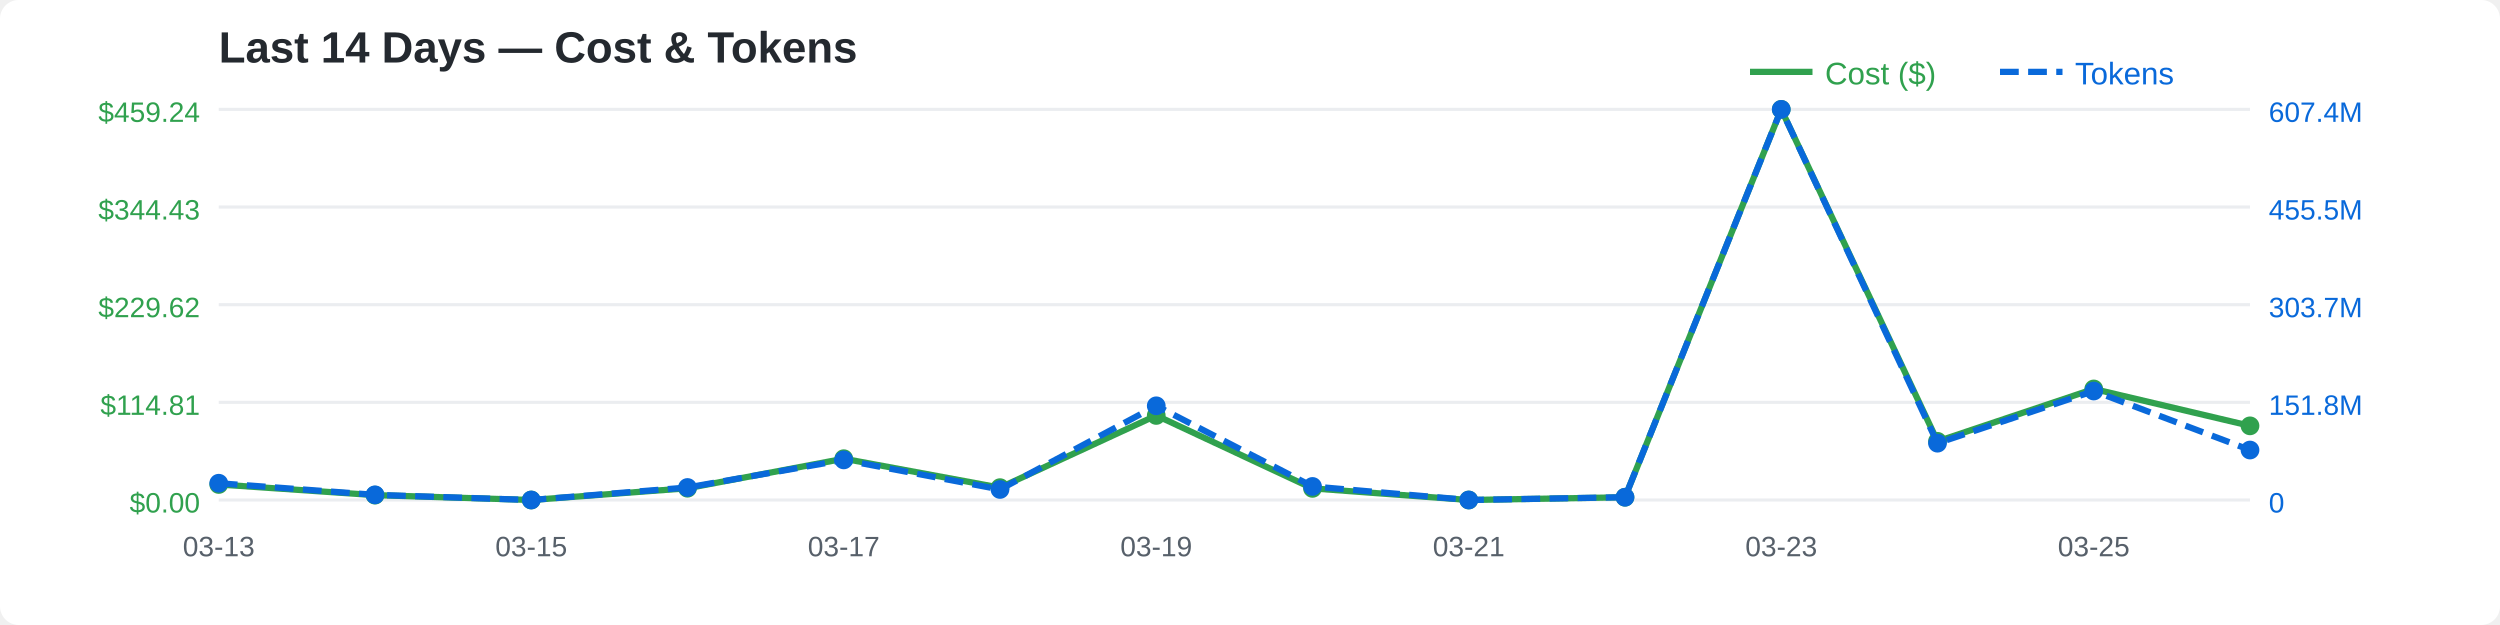
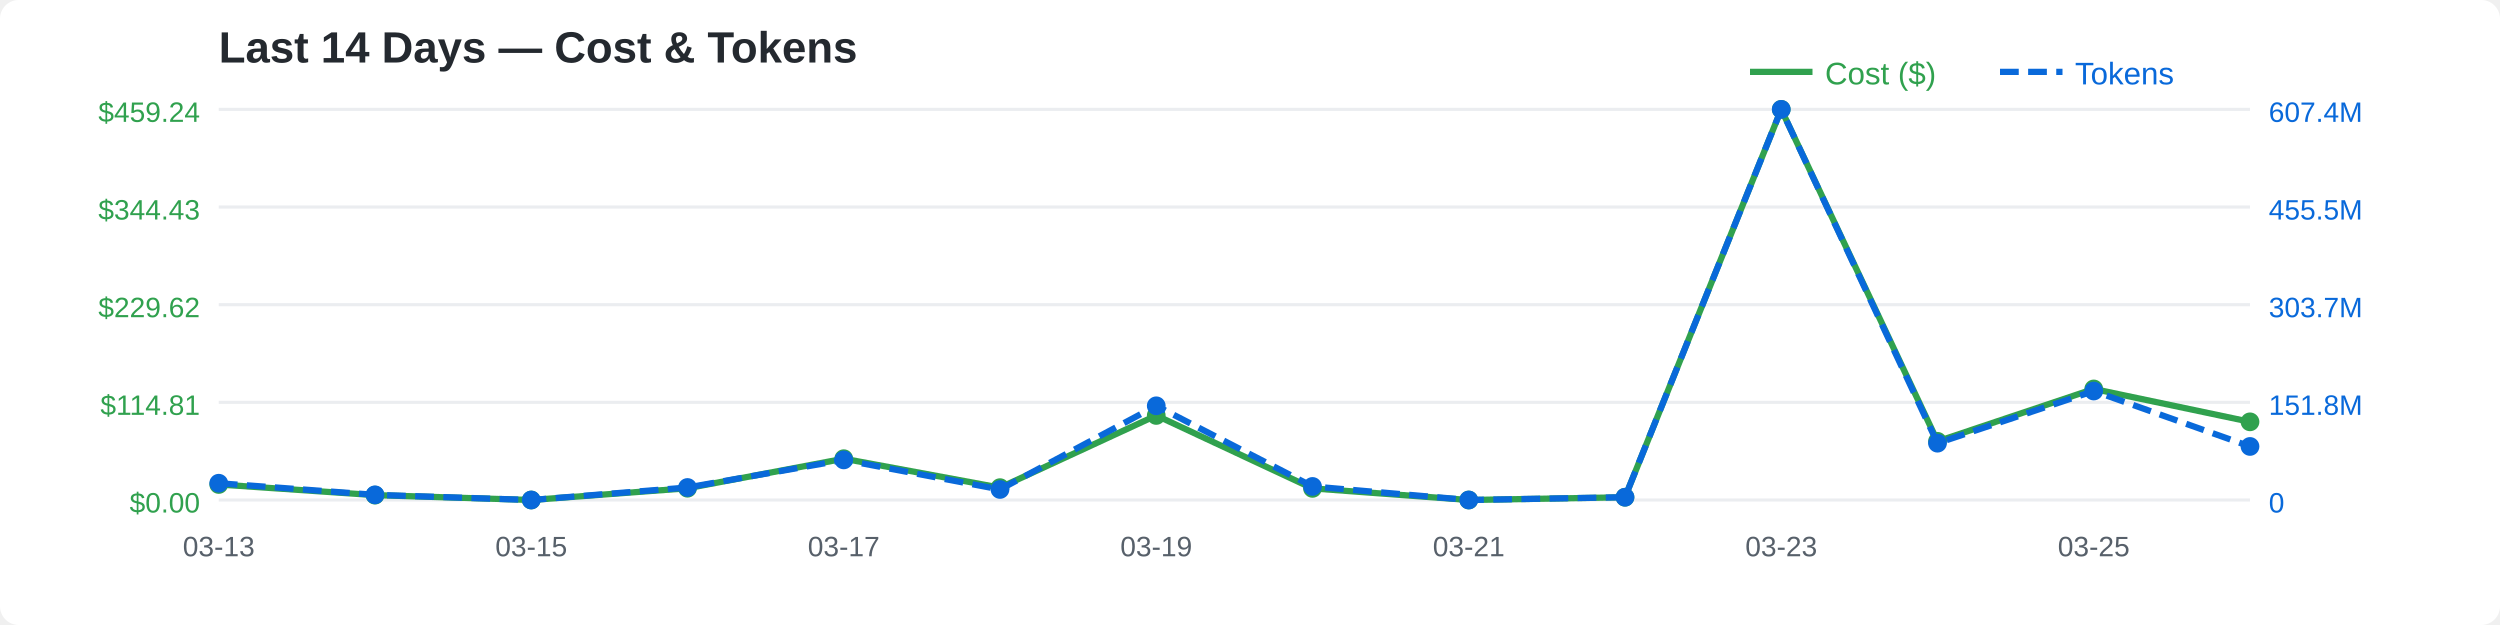
<svg xmlns="http://www.w3.org/2000/svg" width="800" height="200" viewBox="0 0 800 200">
  <rect width="800" height="200" fill="#ffffff" rx="6" />
  <text x="70" y="20" font-family="Arial, sans-serif" font-size="14" fill="#24292f" font-weight="bold">Last 14 Days — Cost &amp; Tokens</text>
  <line x1="70" y1="35.0" x2="720" y2="35.0" stroke="#ebedf0" stroke-width="1" />
  <line x1="70" y1="66.25" x2="720" y2="66.25" stroke="#ebedf0" stroke-width="1" />
  <line x1="70" y1="97.5" x2="720" y2="97.5" stroke="#ebedf0" stroke-width="1" />
  <line x1="70" y1="128.75" x2="720" y2="128.75" stroke="#ebedf0" stroke-width="1" />
  <line x1="70" y1="160.0" x2="720" y2="160.0" stroke="#ebedf0" stroke-width="1" />
  <text x="70.0" y="178" font-family="Arial, sans-serif" font-size="9" fill="#57606a" text-anchor="middle">03-13</text>
  <text x="170.0" y="178" font-family="Arial, sans-serif" font-size="9" fill="#57606a" text-anchor="middle">03-15</text>
  <text x="270.0" y="178" font-family="Arial, sans-serif" font-size="9" fill="#57606a" text-anchor="middle">03-17</text>
  <text x="370.0" y="178" font-family="Arial, sans-serif" font-size="9" fill="#57606a" text-anchor="middle">03-19</text>
  <text x="470.0" y="178" font-family="Arial, sans-serif" font-size="9" fill="#57606a" text-anchor="middle">03-21</text>
  <text x="570.0" y="178" font-family="Arial, sans-serif" font-size="9" fill="#57606a" text-anchor="middle">03-23</text>
  <text x="670.0" y="178" font-family="Arial, sans-serif" font-size="9" fill="#57606a" text-anchor="middle">03-25</text>
  <text x="64" y="39.0" font-family="Arial, sans-serif" font-size="9" fill="#30a14e" text-anchor="end">$459.24</text>
  <text x="64" y="70.25" font-family="Arial, sans-serif" font-size="9" fill="#30a14e" text-anchor="end">$344.43</text>
  <text x="64" y="101.5" font-family="Arial, sans-serif" font-size="9" fill="#30a14e" text-anchor="end">$229.62</text>
  <text x="64" y="132.75" font-family="Arial, sans-serif" font-size="9" fill="#30a14e" text-anchor="end">$114.81</text>
  <text x="64" y="164.0" font-family="Arial, sans-serif" font-size="9" fill="#30a14e" text-anchor="end">$0.00</text>
  <text x="726" y="39.0" font-family="Arial, sans-serif" font-size="9" fill="#0969da">607.4M</text>
  <text x="726" y="70.25" font-family="Arial, sans-serif" font-size="9" fill="#0969da">455.5M</text>
  <text x="726" y="101.5" font-family="Arial, sans-serif" font-size="9" fill="#0969da">303.7M</text>
  <text x="726" y="132.75" font-family="Arial, sans-serif" font-size="9" fill="#0969da">151.8M</text>
  <text x="726" y="164.0" font-family="Arial, sans-serif" font-size="9" fill="#0969da">0</text>
-   <polyline points="70.0,155.033 120.0,158.443 170.0,160.0 220.0,156.235 270.0,146.785 320.0,156.047 370.0,132.945 420.0,156.288 470.0,160.0 520.0,159.123 570.0,35.0 620.0,141.223 670.0,124.464 720.0,136.273" fill="none" stroke="#30a14e" stroke-width="2" />
+   <polyline points="70.0,155.033 120.0,158.443 170.0,160.0 220.0,156.235 270.0,146.785 320.0,156.047 370.0,132.945 420.0,156.288 470.0,160.0 520.0,159.123 570.0,35.0 620.0,141.223 670.0,124.464 720.0,134.987" fill="none" stroke="#30a14e" stroke-width="2" />
  <circle cx="70.0" cy="155.033" r="3" fill="#30a14e">
    </circle>
  <circle cx="120.0" cy="158.443" r="3" fill="#30a14e">
    </circle>
  <circle cx="170.0" cy="160.0" r="3" fill="#30a14e">
    </circle>
  <circle cx="220.0" cy="156.235" r="3" fill="#30a14e">
    </circle>
  <circle cx="270.0" cy="146.785" r="3" fill="#30a14e">
    </circle>
  <circle cx="320.0" cy="156.047" r="3" fill="#30a14e">
    </circle>
  <circle cx="370.0" cy="132.945" r="3" fill="#30a14e">
    </circle>
  <circle cx="420.0" cy="156.288" r="3" fill="#30a14e">
    </circle>
  <circle cx="470.0" cy="160.0" r="3" fill="#30a14e">
    </circle>
  <circle cx="520.0" cy="159.123" r="3" fill="#30a14e">
    </circle>
  <circle cx="570.0" cy="35.0" r="3" fill="#30a14e">
    </circle>
  <circle cx="620.0" cy="141.223" r="3" fill="#30a14e">
    </circle>
  <circle cx="670.0" cy="124.464" r="3" fill="#30a14e">
    </circle>
-   <circle cx="720.0" cy="136.273" r="3" fill="#30a14e">
+   <circle cx="720.0" cy="134.987" r="3" fill="#30a14e">
    </circle>
-   <polyline points="70.0,154.633 120.0,158.348 170.0,160.0 220.0,155.999 270.0,147.169 320.0,156.63 370.0,129.859 420.0,155.662 470.0,160.0 520.0,159.105 570.0,35.0 620.0,141.82 670.0,125.128 720.0,144.01" fill="none" stroke="#0969da" stroke-width="2" stroke-dasharray="6,3" />
+   <polyline points="70.0,154.633 120.0,158.348 170.0,160.0 220.0,155.999 270.0,147.169 320.0,156.63 370.0,129.859 420.0,155.662 470.0,160.0 520.0,159.105 570.0,35.0 620.0,141.82 670.0,125.128 720.0,142.865" fill="none" stroke="#0969da" stroke-width="2" stroke-dasharray="6,3" />
  <circle cx="70.0" cy="154.633" r="3" fill="#0969da">
    </circle>
  <circle cx="120.0" cy="158.348" r="3" fill="#0969da">
    </circle>
  <circle cx="170.0" cy="160.0" r="3" fill="#0969da">
    </circle>
  <circle cx="220.0" cy="155.999" r="3" fill="#0969da">
    </circle>
  <circle cx="270.0" cy="147.169" r="3" fill="#0969da">
    </circle>
  <circle cx="320.0" cy="156.63" r="3" fill="#0969da">
    </circle>
  <circle cx="370.0" cy="129.859" r="3" fill="#0969da">
    </circle>
  <circle cx="420.0" cy="155.662" r="3" fill="#0969da">
    </circle>
  <circle cx="470.0" cy="160.0" r="3" fill="#0969da">
    </circle>
  <circle cx="520.0" cy="159.105" r="3" fill="#0969da">
    </circle>
  <circle cx="570.0" cy="35.0" r="3" fill="#0969da">
    </circle>
  <circle cx="620.0" cy="141.82" r="3" fill="#0969da">
    </circle>
  <circle cx="670.0" cy="125.128" r="3" fill="#0969da">
    </circle>
-   <circle cx="720.0" cy="144.01" r="3" fill="#0969da">
+   <circle cx="720.0" cy="142.865" r="3" fill="#0969da">
    </circle>
  <line x1="560" y1="23" x2="580" y2="23" stroke="#30a14e" stroke-width="2" />
  <text x="584" y="27" font-family="Arial, sans-serif" font-size="10" fill="#30a14e">Cost ($)</text>
  <line x1="640" y1="23" x2="660" y2="23" stroke="#0969da" stroke-width="2" stroke-dasharray="6,3" />
  <text x="664" y="27" font-family="Arial, sans-serif" font-size="10" fill="#0969da">Tokens</text>
</svg>
